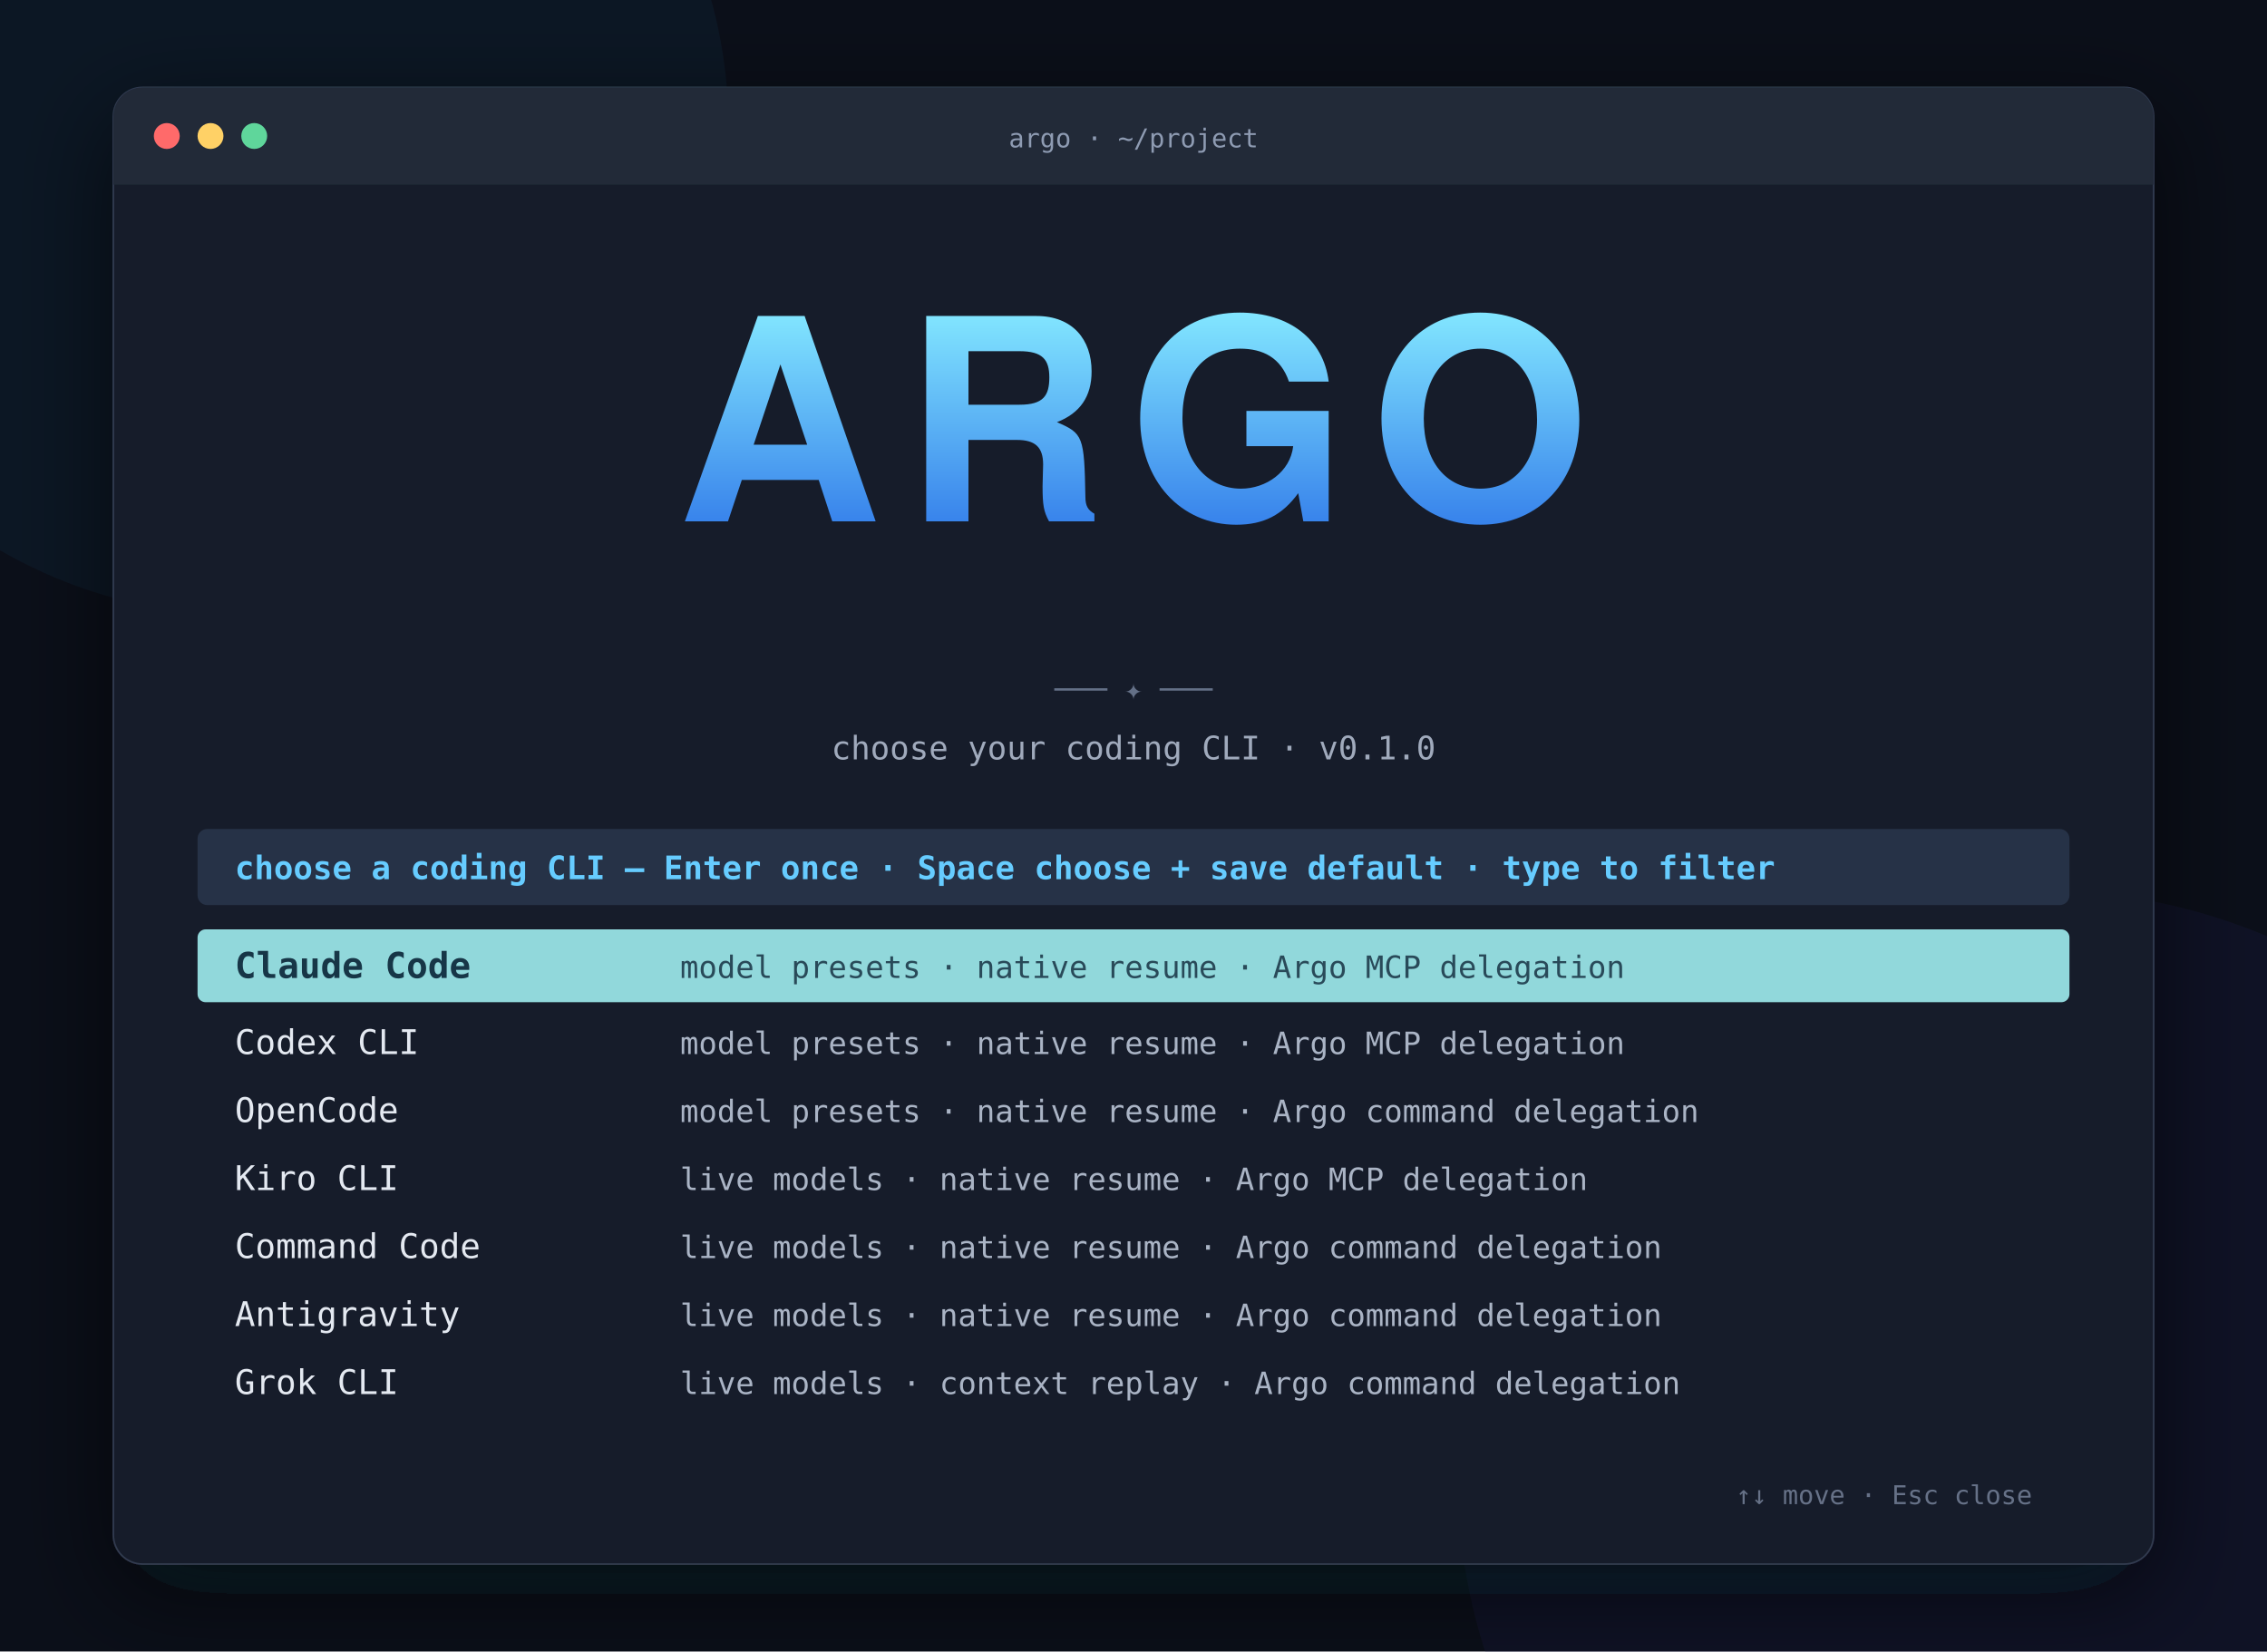
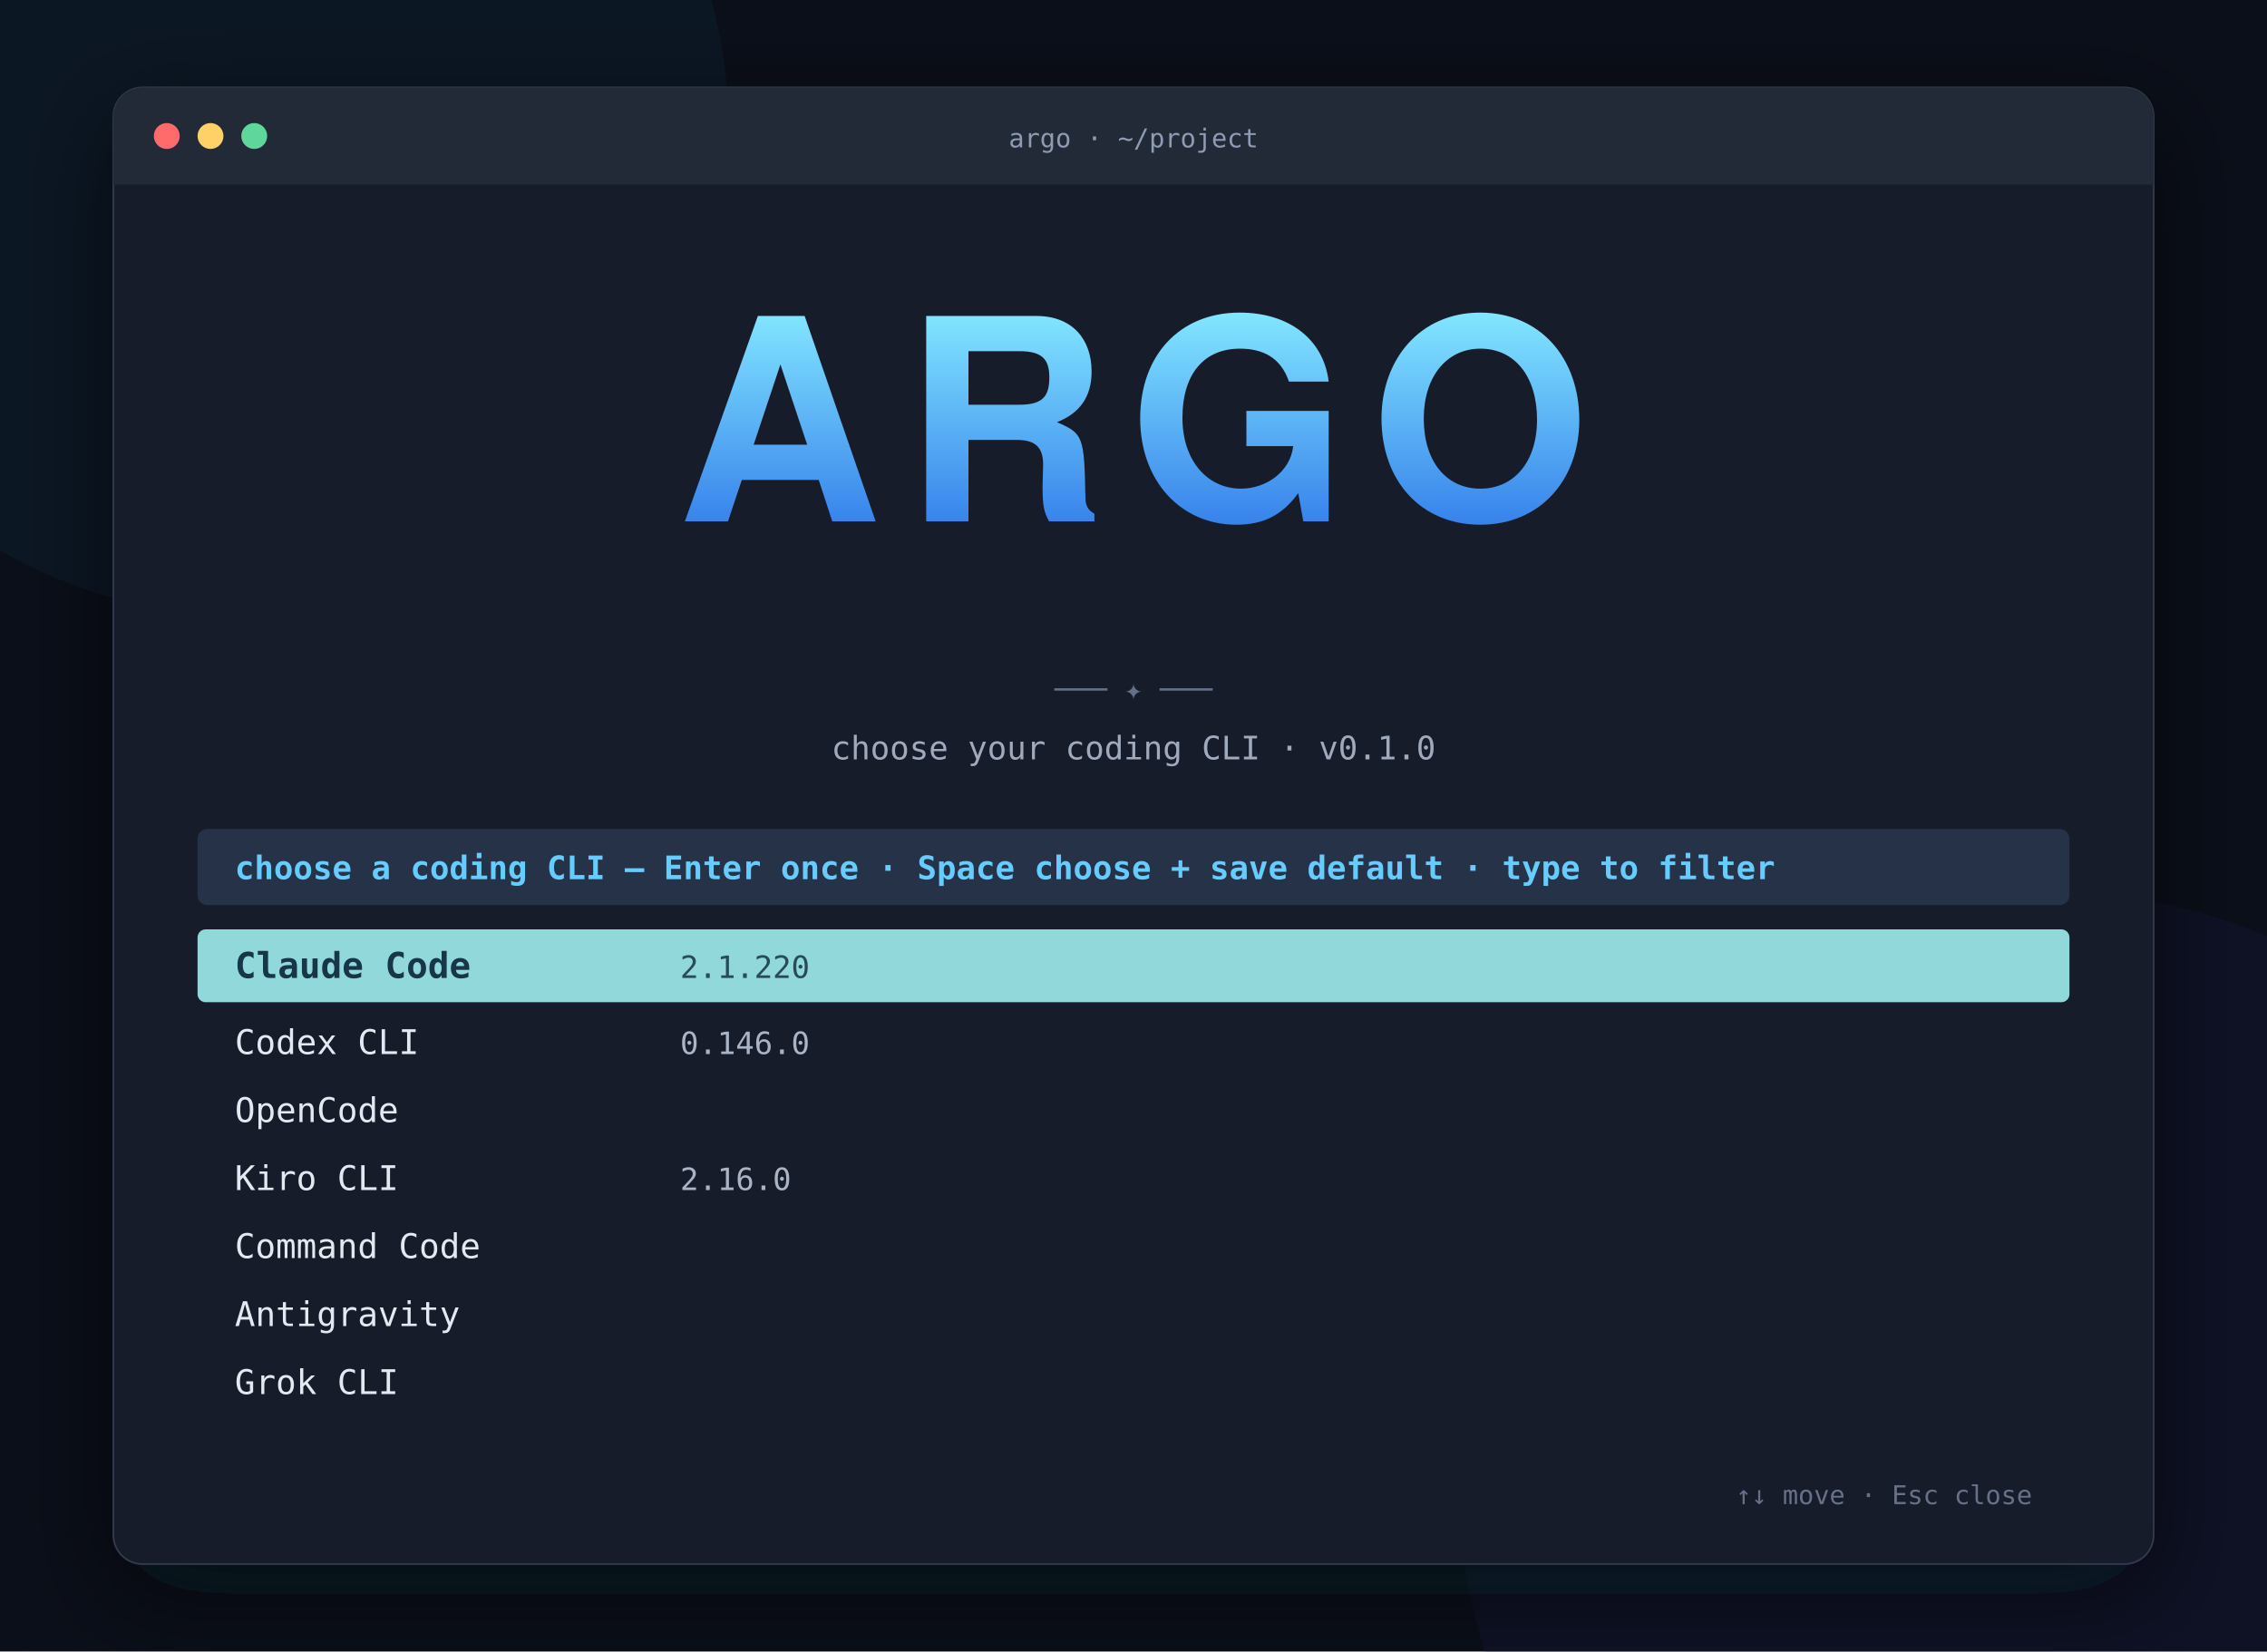
<svg xmlns="http://www.w3.org/2000/svg" width="1400" height="1020" viewBox="0 0 1400 1020" role="img" aria-labelledby="title desc">
  <defs>
    <linearGradient id="logo" x1="0" y1="0" x2="0" y2="1">
      <stop offset="0" stop-color="#82e6ff" />
      <stop offset="1" stop-color="#3782eb" />
    </linearGradient>
    <filter id="shadow" x="-20%" y="-20%" width="140%" height="140%">
      <feDropShadow dx="0" dy="18" stdDeviation="30" flood-color="#05070d" flood-opacity=".6" />
    </filter>
  </defs>
  <rect width="1400" height="1020" fill="#0b0f19" />
  <circle cx="150" cy="80" r="300" fill="#123b59" opacity=".18" />
  <circle cx="1260" cy="910" r="360" fill="#24225c" opacity=".18" />
  <g filter="url(#shadow)">
    <rect x="70" y="54" width="1260" height="912" rx="18" fill="#171d29" stroke="#313b50" />
    <path d="M88 54h1224a18 18 0 0 1 18 18v42H70V72a18 18 0 0 1 18-18z" fill="#222a39" />
    <circle cx="103" cy="84" r="8" fill="#ff6b6b" />
    <circle cx="130" cy="84" r="8" fill="#ffd166" />
    <circle cx="157" cy="84" r="8" fill="#5ed69b" />
    <text x="700" y="91" fill="#8e9bb2" text-anchor="middle" font-family="ui-monospace, SFMono-Regular, Menlo, Consolas, monospace" font-size="16">argo · ~/project</text>
  </g>
  <g font-family="ui-monospace, SFMono-Regular, Menlo, Consolas, monospace">
    <text x="700" y="322" fill="url(#logo)" text-anchor="middle" font-family="Arial Black, Helvetica Neue, sans-serif" font-size="174" font-weight="900" letter-spacing="14">ARGO</text>
    <text x="700" y="432" fill="#647087" text-anchor="middle" font-size="18">─── ✦ ───</text>
    <text x="700" y="469" fill="#a0aabc" text-anchor="middle" font-size="20">choose your coding CLI · v0.1.0</text>
    <rect x="122" y="512" width="1156" height="47" rx="6" fill="#263247" />
    <text x="145" y="543" fill="#66ccff" font-size="20" font-weight="700">choose a coding CLI — Enter once · Space choose + save default · type to filter</text>
    <rect x="122" y="574" width="1156" height="45" rx="5" fill="#91d8db" />
    <text x="145" y="604" fill="#173647" font-size="22" font-weight="700">Claude Code</text>
-     <text x="420" y="604" fill="#294a59" font-size="19">model presets · native resume · Argo MCP delegation</text>
+     <text x="420" y="604" fill="#294a59" font-size="19">2.1.220</text>
    <g fill="#e4e9f1" font-size="21">
      <text x="145" y="651">Codex CLI</text>
-       <text x="420" y="651" fill="#aab4c5" font-size="19">model presets · native resume · Argo MCP delegation</text>
+       <text x="420" y="651" fill="#aab4c5" font-size="19">0.146.0</text>
      <text x="145" y="693">OpenCode</text>
-       <text x="420" y="693" fill="#aab4c5" font-size="19">model presets · native resume · Argo command delegation</text>
      <text x="145" y="735">Kiro CLI</text>
-       <text x="420" y="735" fill="#aab4c5" font-size="19">live models · native resume · Argo MCP delegation</text>
+       <text x="420" y="735" fill="#aab4c5" font-size="19">2.16.0</text>
      <text x="145" y="777">Command Code</text>
-       <text x="420" y="777" fill="#aab4c5" font-size="19">live models · native resume · Argo command delegation</text>
      <text x="145" y="819">Antigravity</text>
-       <text x="420" y="819" fill="#aab4c5" font-size="19">live models · native resume · Argo command delegation</text>
      <text x="145" y="861">Grok CLI</text>
-       <text x="420" y="861" fill="#aab4c5" font-size="19">live models · context replay · Argo command delegation</text>
    </g>
    <text x="1255" y="929" fill="#667187" text-anchor="end" font-size="16">↑↓ move · Esc close</text>
  </g>
</svg>
